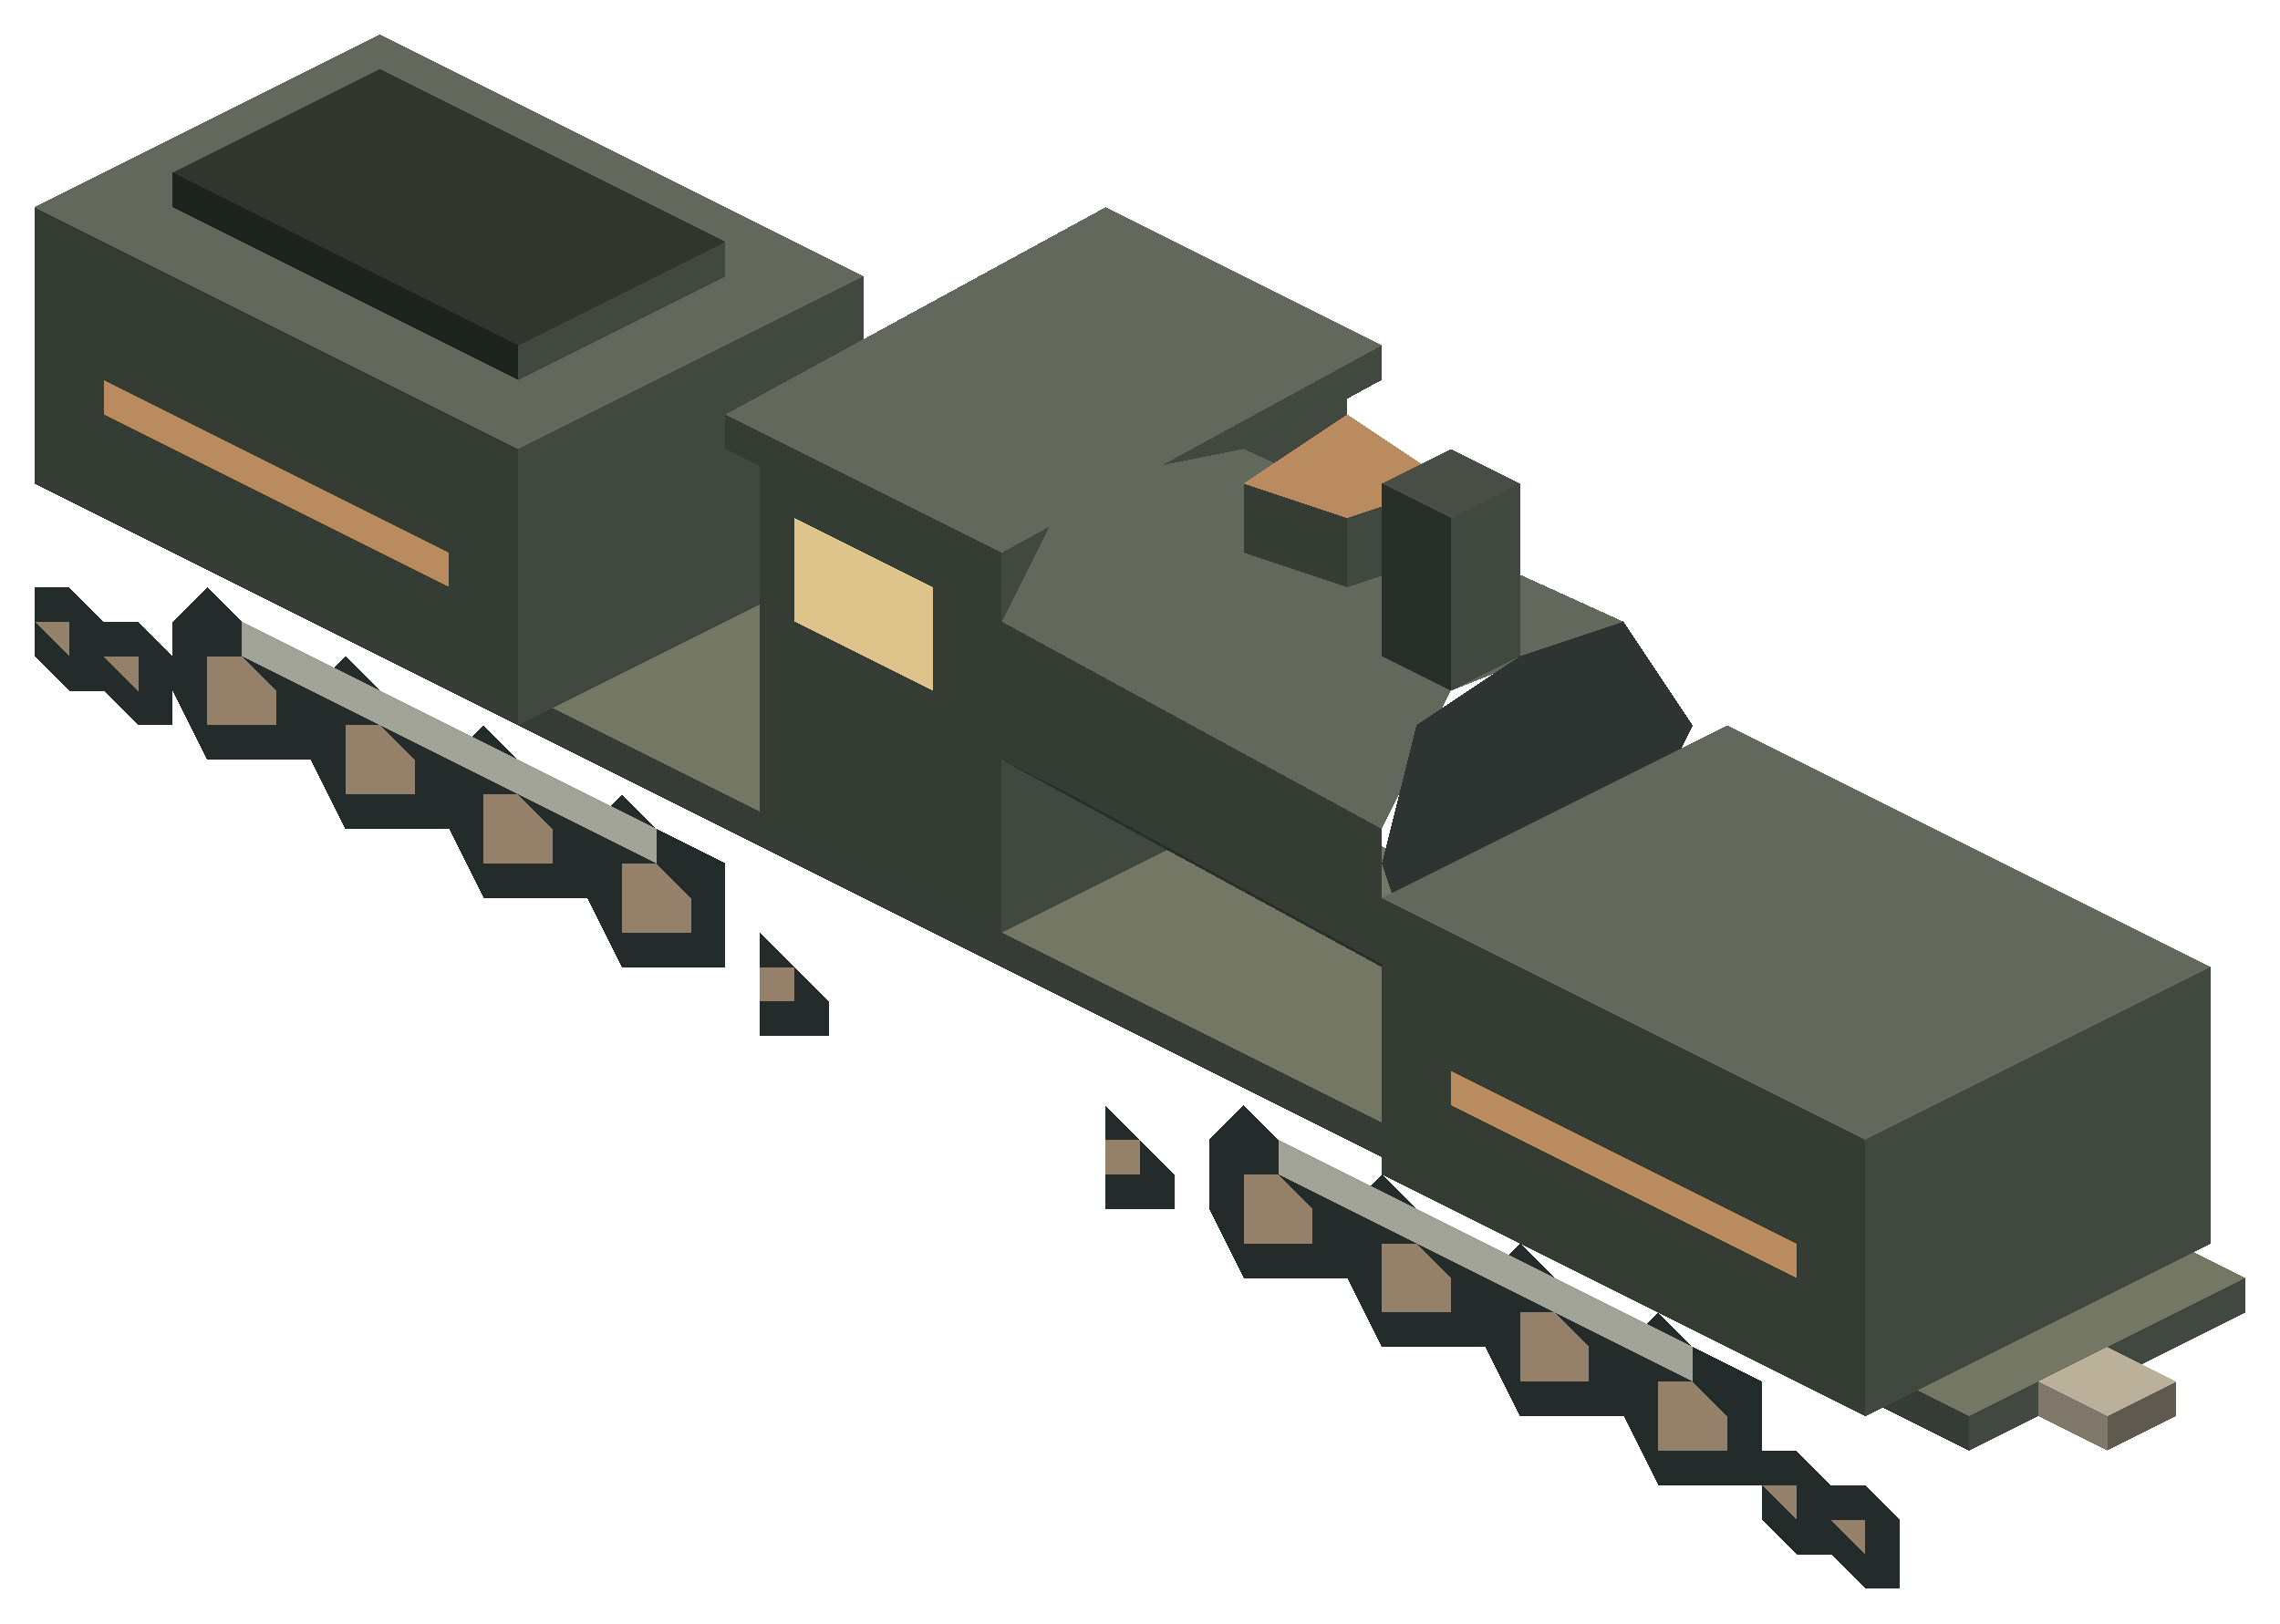
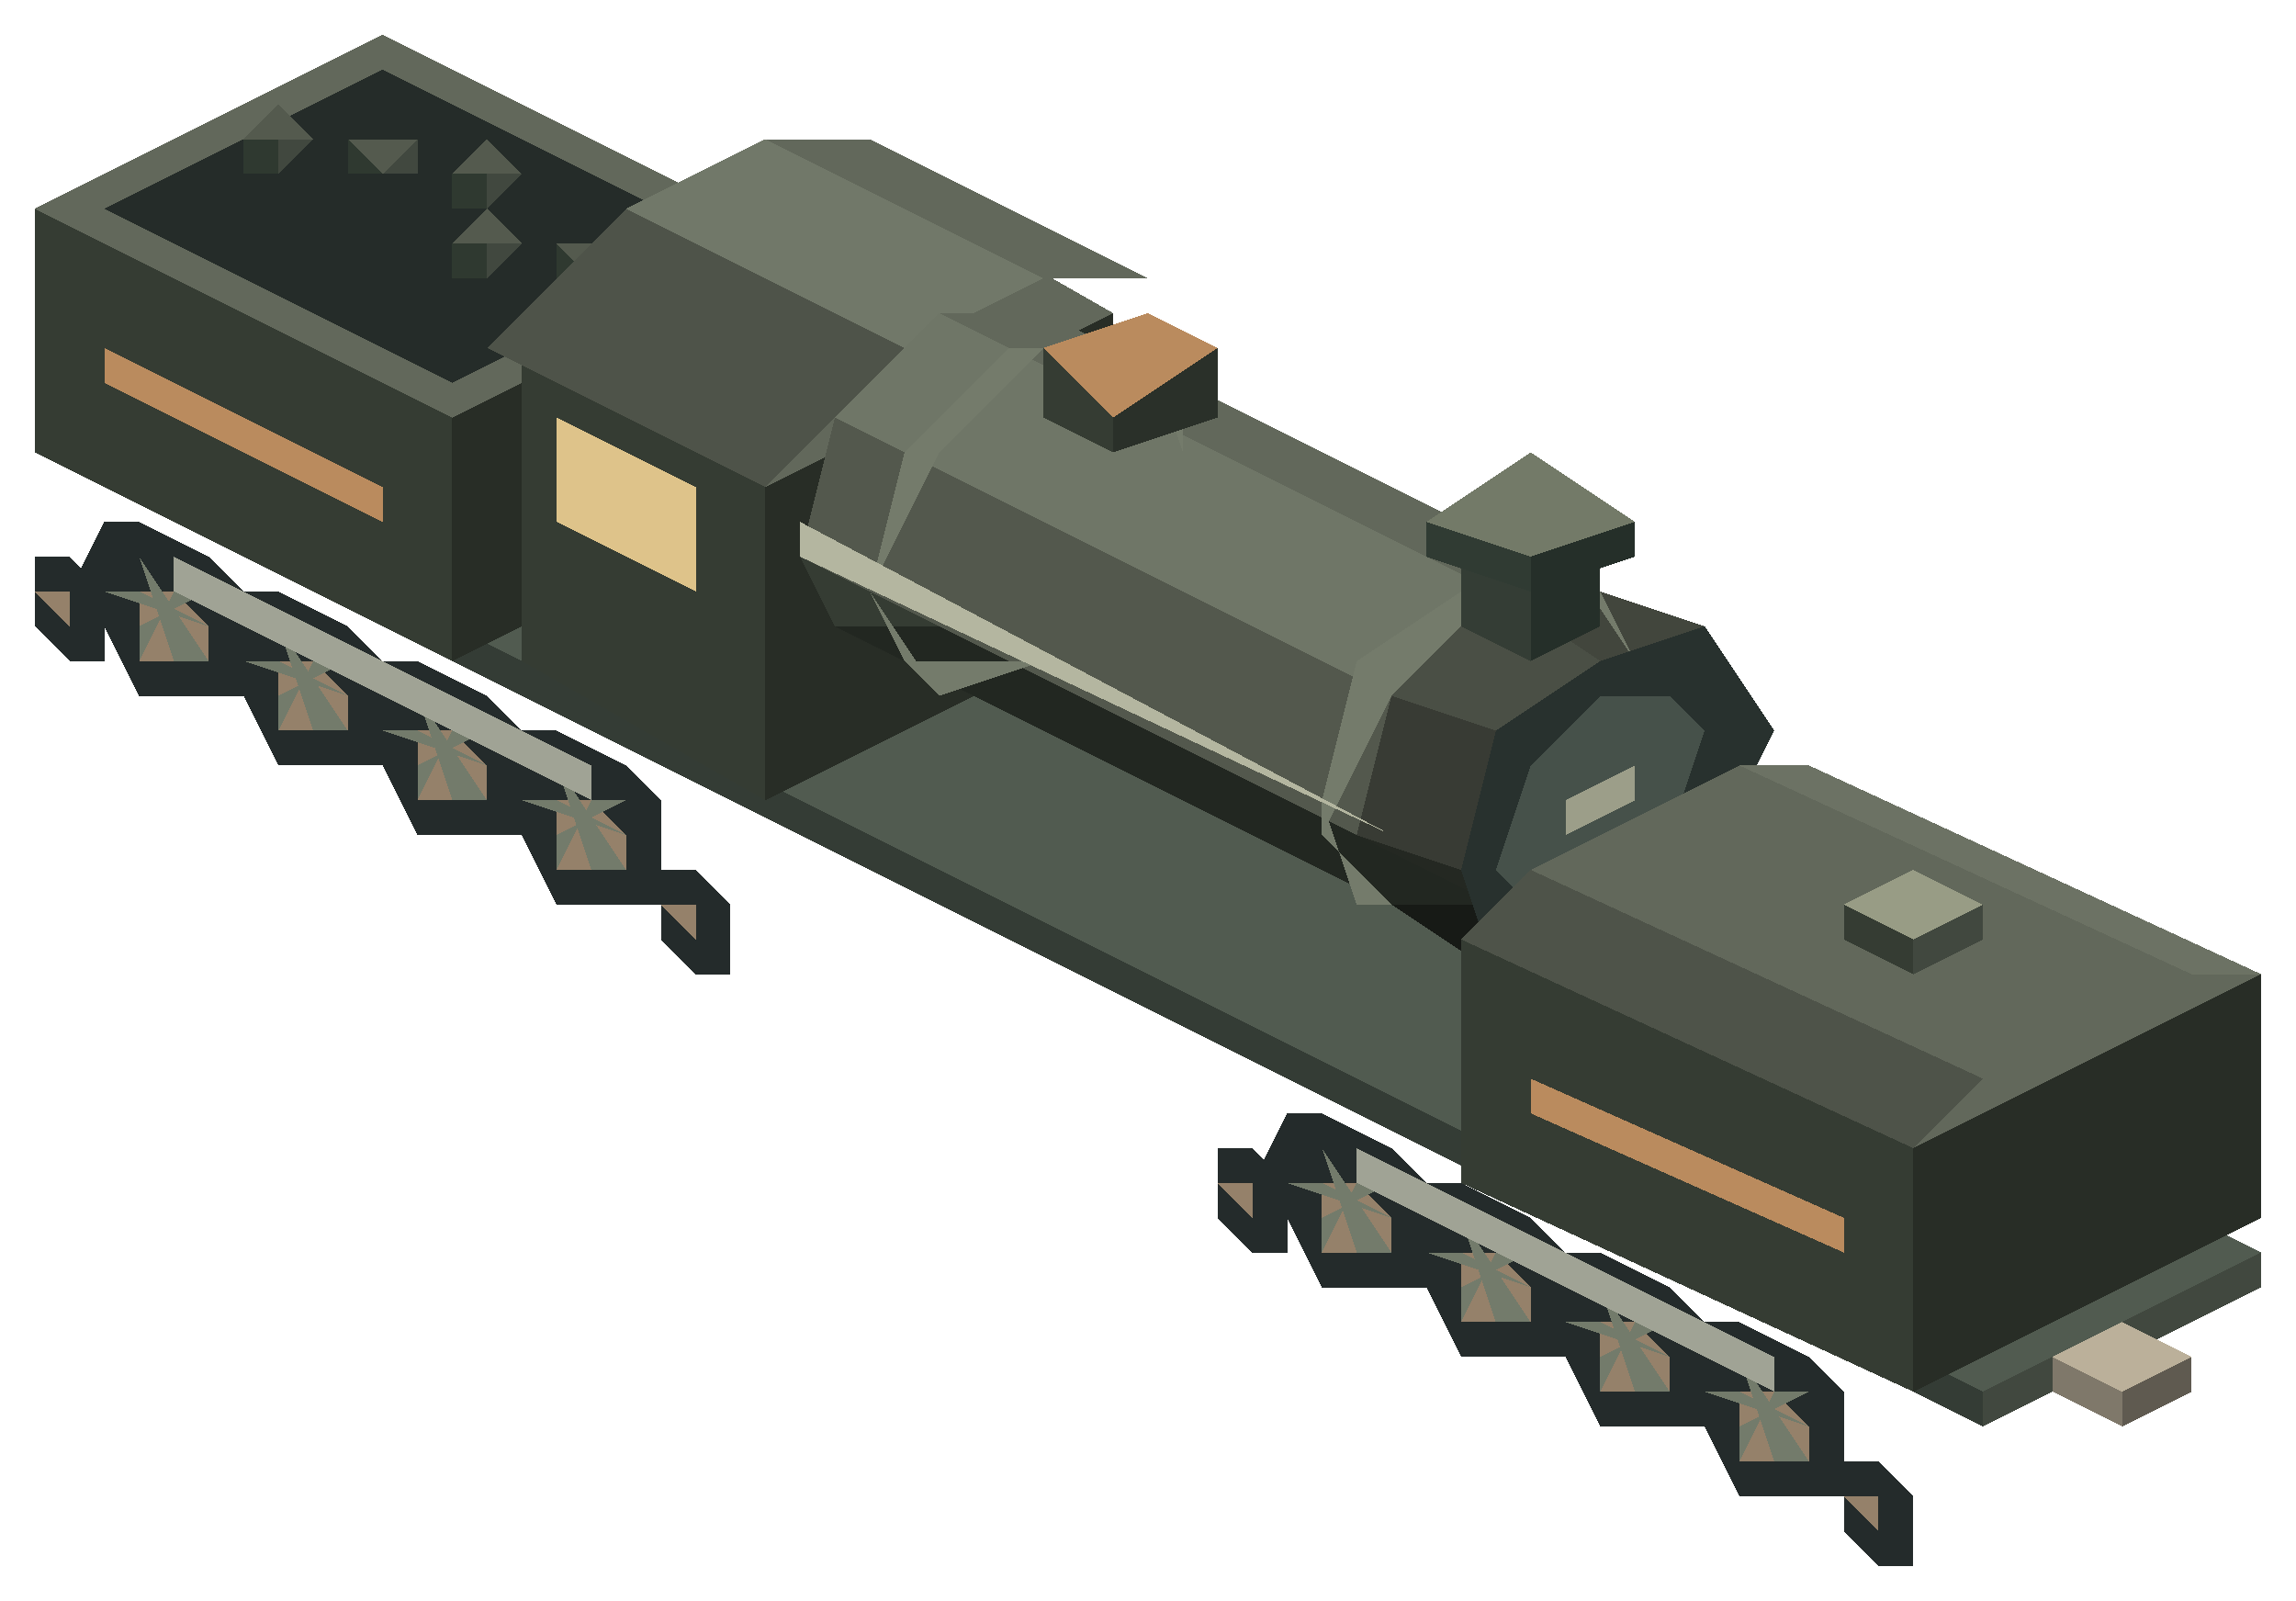
- <svg xmlns="http://www.w3.org/2000/svg" width="66" height="47" viewBox="0 0 66 47" shape-rendering="crispEdges" data-template="railyard-loco-steam-garratt-right" data-anchor-x="5" data-anchor-y="16" data-length-m="28">
+ <svg xmlns="http://www.w3.org/2000/svg" width="66" height="46" viewBox="0 0 66 46" shape-rendering="crispEdges" data-template="railyard-loco-steam-garratt-right" data-anchor-x="5" data-anchor-y="15" data-length-m="28">
  <g id="coupler">
-     <polygon points="3,12 5,11 7,12 7,13 5,14 3,13" fill="#5f5a50" />
-     <polygon points="3,13 5,14 5,13 3,12" fill="#7f786a" />
-     <polygon points="7,13 5,14 5,13 7,12" fill="#5f5a50" />
-     <polygon points="5,11 7,12 5,13 3,12" fill="#bbb09a" />
+     <polygon points="3,11 5,10 7,11 7,12 5,13 3,12" fill="#5f5a50" />
+     <polygon points="3,12 5,13 5,12 3,11" fill="#7f786a" />
+     <polygon points="7,12 5,13 5,12 7,11" fill="#5f5a50" />
+     <polygon points="5,10 7,11 5,12 3,11" fill="#bbb09a" />
  </g>
  <g id="running-gear">
-     <polygon points="3,19 3,18 2,17 1,17 1,17 1,18 1,19 1,19 2,20 3,20" fill="#242b2b" />
-     <polygon points="2,19 2,18 2,18 2,18 1,18 1,18 1,18 2,19 2,19 2,19" fill="#95816a" />
-     <polygon points="5,20 5,19 4,18 3,18 3,18 3,19 3,20 3,20 4,21 5,21" fill="#242b2b" />
-     <polygon points="4,20 4,19 4,19 4,19 3,19 3,19 3,19 4,20 4,20 4,20" fill="#95816a" />
-     <polygon points="9,21 9,19 7,18 6,17 5,18 5,19 5,20 6,22 7,22 9,22" fill="#242b2b" />
-     <polygon points="8,20 8,20 7,19 6,19 6,19 6,19 6,20 6,21 7,21 8,21" fill="#95816a" />
-     <polygon points="13,23 13,21 11,20 10,19 9,20 9,21 9,22 10,24 11,24 13,24" fill="#242b2b" />
-     <polygon points="12,22 12,22 11,21 10,21 10,21 10,21 10,22 10,23 11,23 12,23" fill="#95816a" />
-     <polygon points="17,25 17,23 15,22 14,21 13,22 13,23 13,24 14,26 15,26 17,26" fill="#242b2b" />
-     <polygon points="16,24 16,24 15,23 14,23 14,23 14,23 14,24 14,25 15,25 16,25" fill="#95816a" />
-     <polygon points="21,27 21,25 19,24 18,23 17,24 17,25 17,26 18,28 19,28 21,28" fill="#242b2b" />
-     <polygon points="20,26 20,26 19,25 18,25 18,25 18,25 18,26 18,27 19,27 20,27" fill="#95816a" />
-     <polygon points="24,29 24,29 23,28 22,27 22,28 22,28 22,29 22,30 23,30 24,30" fill="#242b2b" />
-     <polygon points="23,29 23,29 23,28 23,28 22,28 22,29 22,29 23,29 23,29 23,29" fill="#95816a" />
-     <polygon points="34,34 34,34 33,33 32,32 32,33 32,33 32,34 32,35 33,35 34,35" fill="#242b2b" />
-     <polygon points="33,34 33,34 33,33 33,33 32,33 32,34 32,34 33,34 33,34 33,34" fill="#95816a" />
-     <polygon points="39,36 39,34 37,33 36,32 35,33 35,34 35,35 36,37 37,37 39,37" fill="#242b2b" />
-     <polygon points="38,35 38,35 37,34 36,34 36,34 36,34 36,35 36,36 37,36 38,36" fill="#95816a" />
-     <polygon points="43,38 43,36 41,35 40,34 39,35 39,36 39,37 40,39 41,39 43,39" fill="#242b2b" />
-     <polygon points="42,37 42,37 41,36 40,36 40,36 40,36 40,37 40,38 41,38 42,38" fill="#95816a" />
-     <polygon points="47,40 47,38 45,37 44,36 43,37 43,38 43,39 44,41 45,41 47,41" fill="#242b2b" />
-     <polygon points="46,39 46,39 45,38 44,38 44,38 44,38 44,39 44,40 45,40 46,40" fill="#95816a" />
-     <polygon points="51,42 51,40 49,39 48,38 47,39 47,40 47,41 48,43 49,43 51,43" fill="#242b2b" />
-     <polygon points="50,41 50,41 49,40 48,40 48,40 48,40 48,41 48,42 49,42 50,42" fill="#95816a" />
-     <polygon points="53,44 53,43 52,42 51,42 51,42 51,43 51,44 51,44 52,45 53,45" fill="#242b2b" />
-     <polygon points="52,44 52,43 52,43 52,43 51,43 51,43 51,43 52,44 52,44 52,44" fill="#95816a" />
-     <polygon points="55,45 55,44 54,43 53,43 53,43 53,44 53,45 53,45 54,46 55,46" fill="#242b2b" />
-     <polygon points="54,45 54,44 54,44 54,44 53,44 53,44 53,44 54,45 54,45 54,45" fill="#95816a" />
+     <polygon points="3,18 3,17 2,16 1,16 1,16 1,17 1,18 1,18 2,19 3,19" fill="#242b2b" />
+     <polygon points="2,18 2,17 2,17 2,17 1,17 1,17 1,17 2,18 2,18 2,18" fill="#95816a" />
+     <polygon points="7,19 7,17 6,16 4,15 3,15 2,17 3,18 4,20 6,20 7,20" fill="#242b2b" />
+     <polygon points="6,18 6,18 5,17 4,17 4,17 4,17 4,18 4,19 5,19 6,19" fill="#95816a" />
+   </g>
+   <g id="driver-spokes">
+     <polygon points="3,17 6,18 6,18 4,17" fill="#737b6b" />
+     <polygon points="4,19 5,17 6,17 4,18" fill="#737b6b" />
+     <polygon points="5,19 4,16 4,16 6,19" fill="#737b6b" />
+     <polygon points="11,21 11,19 10,18 8,17 7,17 6,19 7,20 8,22 10,22 11,22" fill="#242b2b" />
+     <polygon points="10,20 10,20 9,19 8,19 8,19 8,19 8,20 8,21 9,21 10,21" fill="#95816a" />
+   </g>
+   <g id="driver-spokes">
+     <polygon points="7,19 10,20 10,20 8,19" fill="#737b6b" />
+     <polygon points="8,21 9,19 10,19 8,20" fill="#737b6b" />
+     <polygon points="9,21 8,18 8,18 10,21" fill="#737b6b" />
+     <polygon points="15,23 15,21 14,20 12,19 11,19 10,21 11,22 12,24 14,24 15,24" fill="#242b2b" />
+     <polygon points="14,22 14,22 13,21 12,21 12,21 12,21 12,22 12,23 13,23 14,23" fill="#95816a" />
+   </g>
+   <g id="driver-spokes">
+     <polygon points="11,21 14,22 14,22 12,21" fill="#737b6b" />
+     <polygon points="12,23 13,21 14,21 12,22" fill="#737b6b" />
+     <polygon points="13,23 12,20 12,20 14,23" fill="#737b6b" />
+     <polygon points="19,25 19,23 18,22 16,21 15,21 14,23 15,24 16,26 18,26 19,26" fill="#242b2b" />
+     <polygon points="18,24 18,24 17,23 16,23 16,23 16,23 16,24 16,25 17,25 18,25" fill="#95816a" />
+   </g>
+   <g id="driver-spokes">
+     <polygon points="15,23 18,24 18,24 16,23" fill="#737b6b" />
+     <polygon points="16,25 17,23 18,23 16,24" fill="#737b6b" />
+     <polygon points="17,25 16,22 16,22 18,25" fill="#737b6b" />
+     <polygon points="21,27 21,26 20,25 19,25 19,25 19,26 19,27 19,27 20,28 21,28" fill="#242b2b" />
+     <polygon points="20,27 20,26 20,26 20,26 19,26 19,26 19,26 20,27 20,27 20,27" fill="#95816a" />
+     <polygon points="37,35 37,34 36,33 35,33 35,33 35,34 35,35 35,35 36,36 37,36" fill="#242b2b" />
+     <polygon points="36,35 36,34 36,34 36,34 35,34 35,34 35,34 36,35 36,35 36,35" fill="#95816a" />
+     <polygon points="41,36 41,34 40,33 38,32 37,32 36,34 37,35 38,37 40,37 41,37" fill="#242b2b" />
+     <polygon points="40,35 40,35 39,34 38,34 38,34 38,34 38,35 38,36 39,36 40,36" fill="#95816a" />
+   </g>
+   <g id="driver-spokes">
+     <polygon points="37,34 40,35 40,35 38,34" fill="#737b6b" />
+     <polygon points="38,36 39,34 40,34 38,35" fill="#737b6b" />
+     <polygon points="39,36 38,33 38,33 40,36" fill="#737b6b" />
+     <polygon points="45,38 45,36 44,35 42,34 41,34 40,36 41,37 42,39 44,39 45,39" fill="#242b2b" />
+     <polygon points="44,37 44,37 43,36 42,36 42,36 42,36 42,37 42,38 43,38 44,38" fill="#95816a" />
+   </g>
+   <g id="driver-spokes">
+     <polygon points="41,36 44,37 44,37 42,36" fill="#737b6b" />
+     <polygon points="42,38 43,36 44,36 42,37" fill="#737b6b" />
+     <polygon points="43,38 42,35 42,35 44,38" fill="#737b6b" />
+     <polygon points="49,40 49,38 48,37 46,36 45,36 44,38 45,39 46,41 48,41 49,41" fill="#242b2b" />
+     <polygon points="48,39 48,39 47,38 46,38 46,38 46,38 46,39 46,40 47,40 48,40" fill="#95816a" />
+   </g>
+   <g id="driver-spokes">
+     <polygon points="45,38 48,39 48,39 46,38" fill="#737b6b" />
+     <polygon points="46,40 47,38 48,38 46,39" fill="#737b6b" />
+     <polygon points="47,40 46,37 46,37 48,40" fill="#737b6b" />
+     <polygon points="53,42 53,40 52,39 50,38 49,38 48,40 49,41 50,43 52,43 53,43" fill="#242b2b" />
+     <polygon points="52,41 52,41 51,40 50,40 50,40 50,40 50,41 50,42 51,42 52,42" fill="#95816a" />
+   </g>
+   <g id="driver-spokes">
+     <polygon points="49,40 52,41 52,41 50,40" fill="#737b6b" />
+     <polygon points="50,42 51,40 52,40 50,41" fill="#737b6b" />
+     <polygon points="51,42 50,39 50,39 52,42" fill="#737b6b" />
+     <polygon points="55,44 55,43 54,42 53,42 53,42 53,43 53,44 53,44 54,45 55,45" fill="#242b2b" />
+     <polygon points="54,44 54,43 54,43 54,43 53,43 53,43 53,43 54,44 54,44 54,44" fill="#95816a" />
  </g>
  <g id="frame">
-     <polygon points="1,13 9,9 65,37 65,38 57,42 1,14" fill="#41483f" />
-     <polygon points="1,14 57,42 57,41 1,13" fill="#343c35" />
-     <polygon points="65,38 57,42 57,41 65,37" fill="#41483f" />
-     <polygon points="9,9 65,37 57,41 1,13" fill="#747764" />
+     <polygon points="1,12 9,8 65,36 65,37 57,41 1,13" fill="#41483f" />
+     <polygon points="1,13 57,41 57,40 1,12" fill="#343c35" />
+     <polygon points="65,37 57,41 57,40 65,36" fill="#41483f" />
+     <polygon points="9,8 65,36 57,40 1,12" fill="#515b50" />
  </g>
  <g id="coupling-rods">
-     <polygon points="7,19 19,25 19,24 7,18" fill="#a0a395" />
-     <polygon points="37,34 49,40 49,39 37,33" fill="#a0a395" />
+     <polygon points="5,17 17,23 17,22 5,16" fill="#a0a395" />
+     <polygon points="39,34 51,40 51,39 39,33" fill="#a0a395" />
  </g>
  <g id="rear-tank">
-     <polygon points="1,6 11,1 25,8 25,16 15,21 1,14" fill="#41483f" />
-     <polygon points="1,14 15,21 15,13 1,6" fill="#353c33" />
-     <polygon points="25,16 15,21 15,13 25,8" fill="#41483f" />
-     <polygon points="11,1 25,8 15,13 1,6" fill="#62685b" />
-     <polygon points="5,5 11,2 21,7 21,8 15,11 5,6" fill="#41483f" />
-     <polygon points="5,6 15,11 15,10 5,5" fill="#1d241e" />
-     <polygon points="21,8 15,11 15,10 21,7" fill="#41483f" />
-     <polygon points="11,2 21,7 15,10 5,5" fill="#30352e" />
-     <polygon points="3,11 13,16 13,17 3,12" fill="#41483f" />
-     <polygon points="3,12 13,17 13,16 3,11" fill="#ba8b5e" />
-     <polygon points="13,17 13,17 13,16 13,16" fill="#41483f" />
-     <polygon points="3,11 13,16 13,16 3,11" fill="#ba8b5e" />
+     <polygon points="1,6 11,1 23,7 23,14 13,19 1,13" fill="#282d26" />
+     <polygon points="1,13 13,19 13,12 1,6" fill="#353c33" />
+     <polygon points="23,14 13,19 13,12 23,7" fill="#282d26" />
+     <polygon points="11,1 23,7 13,12 1,6" fill="#62685b" />
+   </g>
+   <g id="coal-load">
+     <polygon points="3,6 11,2 21,7 13,11" fill="#41483f" />
+     <polygon points="3,6 13,11 13,11 3,6" fill="#1c2421" />
+     <polygon points="21,7 13,11 13,11 21,7" fill="#41483f" />
+     <polygon points="11,2 21,7 13,11 3,6" fill="#252c29" />
+     <polygon points="7,4 8,3 9,4 8,5 7,5" fill="#41483f" />
+     <polygon points="7,5 8,5 8,4 7,4" fill="#2f3930" />
+     <polygon points="9,4 8,5 8,4 9,4" fill="#41483f" />
+     <polygon points="8,3 9,4 8,4 7,4" fill="#545a4e" />
+     <polygon points="10,4 12,4 12,5 10,5" fill="#41483f" />
+     <polygon points="10,5 11,5 11,5 10,4" fill="#2f3930" />
+     <polygon points="12,5 11,5 11,5 12,4" fill="#41483f" />
+     <polygon points="11,4 12,4 11,5 10,4" fill="#545a4e" />
+     <polygon points="13,5 14,4 15,5 14,6 13,6" fill="#41483f" />
+     <polygon points="13,6 14,6 14,5 13,5" fill="#2f3930" />
+     <polygon points="15,5 14,6 14,5 15,5" fill="#41483f" />
+     <polygon points="14,4 15,5 14,5 13,5" fill="#545a4e" />
+     <polygon points="13,7 14,6 15,7 14,8 13,8" fill="#41483f" />
+     <polygon points="13,8 14,8 14,7 13,7" fill="#2f3930" />
+     <polygon points="15,7 14,8 14,7 15,7" fill="#41483f" />
+     <polygon points="14,6 15,7 14,7 13,7" fill="#545a4e" />
+     <polygon points="16,7 18,7 18,8 16,8" fill="#41483f" />
+     <polygon points="16,8 17,8 17,8 16,7" fill="#2f3930" />
+     <polygon points="18,8 17,8 17,8 18,7" fill="#41483f" />
+     <polygon points="17,7 18,7 17,8 16,7" fill="#545a4e" />
+     <polygon points="3,10 11,14 11,15 3,11" fill="#41483f" />
+     <polygon points="3,11 11,15 11,14 3,10" fill="#ba8b5e" />
+     <polygon points="11,15 11,15 11,14 11,14" fill="#41483f" />
+     <polygon points="3,10 11,14 11,14 3,10" fill="#ba8b5e" />
  </g>
  <g id="cab">
-     <polygon points="22,13 32,8 39,11 39,22 29,27 22,24" fill="#41483f" />
-     <polygon points="22,24 29,27 29,16 22,13" fill="#353c33" />
-     <polygon points="39,22 29,27 29,16 39,11" fill="#41483f" />
-     <polygon points="32,8 39,11 29,16 22,13" fill="#62685b" />
-     <polygon points="23,18 27,20 27,17 23,15" fill="#dec38a" />
-     <polygon points="21,12 32,6 40,10 40,11 29,17 21,13" fill="#41483f" />
-     <polygon points="21,13 29,17 29,16 21,12" fill="#353c33" />
-     <polygon points="40,11 29,17 29,16 40,10" fill="#41483f" />
-     <polygon points="32,6 40,10 29,16 21,12" fill="#62685b" />
+     <polygon points="15,10 25,5 32,9 32,18 22,23 15,19" fill="#282d26" />
+     <polygon points="15,19 22,23 22,14 15,10" fill="#353c33" />
+     <polygon points="32,18 22,23 22,14 32,9" fill="#282d26" />
+     <polygon points="25,5 32,9 22,14 15,10" fill="#62685b" />
+     <polygon points="16,15 20,17 20,14 16,12" fill="#dec38a" />
+   </g>
+   <g id="arched-cab-roof">
+     <polygon points="25,4 33,8 30,8 22,4" fill="#62685b" />
+     <polygon points="22,4 30,8 26,10 18,6" fill="#717869" />
+     <polygon points="18,6 26,10 22,14 14,10" fill="#4e5349" />
+   </g>
+   <g id="cab-trim">
+     <polygon points="15,17 21,20" fill="#41483f" />
+     <polygon points="15,17 21,20 21,20 15,17" fill="#ba8b5e" />
+     <polygon points="21,20 21,20 21,20 21,20" fill="#41483f" />
+     <polygon points="15,17 21,20 21,20 15,17" fill="#ba8b5e" />
  </g>
  <g id="boiler">
</g>
  <g id="boiler">
-     <polygon points="37,16 48,22 47,18 36,13" fill="#62685b" />
-     <polygon points="36,13 47,18 42,20 31,14" fill="#62685b" />
-     <polygon points="31,14 42,20 40,24 29,18" fill="#62685b" />
-     <polygon points="29,18 40,24 40,28 29,22" fill="#353c33" />
-     <polygon points="29,22 40,28 42,29 31,23" fill="#29302c" />
-     <polygon points="40,25 41,21 44,19 47,18 49,21 47,25 44,28 41,28" fill="#2d3431" />
-     <polygon points="36,14 39,12 42,14 42,16 39,17 36,16" fill="#41483f" />
-     <polygon points="36,16 39,17 39,15 36,14" fill="#353c33" />
-     <polygon points="42,16 39,17 39,15 42,14" fill="#41483f" />
-     <polygon points="39,12 42,14 39,15 36,14" fill="#ba8b5e" />
-     <polygon points="40,14 42,13 44,14 44,19 42,20 40,19" fill="#41483f" />
-     <polygon points="40,19 42,20 42,15 40,14" fill="#272f2b" />
-     <polygon points="44,19 42,20 42,15 44,14" fill="#41483f" />
-     <polygon points="42,13 44,14 42,15 40,14" fill="#484e45" />
+     <polygon points="32,11 48,19 46,17 30,9" fill="#353c33" />
+     <polygon points="48,19 51,21 49,18 46,17" fill="#242822" />
+     <polygon points="30,9 46,17 43,17 27,9" fill="#62685b" />
+     <polygon points="46,17 49,18 46,19 43,17" fill="#42463d" />
+     <polygon points="27,9 43,17 40,20 24,12" fill="#6f7667" />
+     <polygon points="43,17 46,19 43,21 40,20" fill="#4a4f45" />
+     <polygon points="24,12 40,20 39,24 23,16" fill="#53584d" />
+     <polygon points="40,20 43,21 42,25 39,24" fill="#383b34" />
+     <polygon points="23,16 39,24 40,26 24,18" fill="#353c33" />
+     <polygon points="39,24 42,25 43,28 40,26" fill="#242822" />
+     <polygon points="24,18 40,26 43,26 27,18" fill="#222721" />
+     <polygon points="40,26 43,28 46,28 43,26" fill="#171a16" />
+   </g>
+   <g id="boiler-bands">
+     <polygon points="34,12 34,13 33,10 32,10" fill="#747b6b" />
+     <polygon points="32,10 33,10 30,10 29,10" fill="#747b6b" />
+     <polygon points="29,10 30,10 27,13 26,13" fill="#747b6b" />
+     <polygon points="26,13 27,13 25,17 25,17" fill="#747b6b" />
+     <polygon points="25,17 25,17 27,20 26,19" fill="#747b6b" />
+     <polygon points="26,19 27,20 30,19 29,19" fill="#747b6b" />
+     <polygon points="47,19 47,19 46,17 45,16" fill="#747b6b" />
+     <polygon points="45,16 46,17 43,17 42,17" fill="#747b6b" />
+     <polygon points="42,17 43,17 40,20 39,19" fill="#747b6b" />
+     <polygon points="39,19 40,20 38,24 38,23" fill="#747b6b" />
+     <polygon points="38,23 38,24 40,26 39,26" fill="#747b6b" />
+     <polygon points="39,26 40,26 43,26 42,26" fill="#747b6b" />
+   </g>
+   <g id="smokebox-door">
+     <polygon points="42,25 43,21 46,19 49,18 51,21 49,25 46,28 43,28" fill="#28312e" />
+     <polygon points="43,25 44,22 46,20 48,20 49,21 48,24 46,26 44,26" fill="#46514a" />
+     <polygon points="47,23 45,24 45,23 47,22" fill="#9c9e89" />
+   </g>
+   <g id="steam-dome">
+     <polygon points="30,10 33,9 35,10 35,12 32,13 30,12" fill="#2a3029" />
+     <polygon points="30,12 32,13 32,12 30,10" fill="#353c33" />
+     <polygon points="35,12 32,13 32,12 35,10" fill="#2a3029" />
+     <polygon points="33,9 35,10 32,12 30,10" fill="#ba8b5e" />
+   </g>
+   <g id="chimney">
+     <polygon points="42,15 44,14 46,15 46,18 44,19 42,18" fill="#252f29" />
+     <polygon points="42,18 44,19 44,16 42,15" fill="#343d35" />
+     <polygon points="46,18 44,19 44,16 46,15" fill="#252f29" />
+     <polygon points="44,14 46,15 44,16 42,15" fill="#777b68" />
+     <polygon points="41,15 44,13 47,15 47,16 44,17 41,16" fill="#252f29" />
+     <polygon points="41,16 44,17 44,16 41,15" fill="#303b33" />
+     <polygon points="47,16 44,17 44,16 47,15" fill="#252f29" />
+     <polygon points="44,13 47,15 44,16 41,15" fill="#737a68" />
+   </g>
+   <g id="boiler-handrail">
+     <polygon points="23,16 40,24 40,24 23,15" fill="#b4b6a0" />
  </g>
  <g id="front-tank">
-     <polygon points="40,26 50,21 64,28 64,36 54,41 40,34" fill="#41483f" />
-     <polygon points="40,34 54,41 54,33 40,26" fill="#353c33" />
-     <polygon points="64,36 54,41 54,33 64,28" fill="#41483f" />
-     <polygon points="50,21 64,28 54,33 40,26" fill="#62685b" />
-     <polygon points="42,31 52,36 52,37 42,32" fill="#41483f" />
-     <polygon points="42,32 52,37 52,36 42,31" fill="#ba8b5e" />
-     <polygon points="52,37 52,37 52,36 52,36" fill="#41483f" />
-     <polygon points="42,31 52,36 52,36 42,31" fill="#ba8b5e" />
+     <polygon points="42,27 52,22 65,28 65,35 55,40 42,34" fill="#282d26" />
+     <polygon points="42,34 55,40 55,33 42,27" fill="#353c33" />
+     <polygon points="65,35 55,40 55,33 65,28" fill="#282d26" />
+     <polygon points="52,22 65,28 55,33 42,27" fill="#62685b" />
+   </g>
+   <g id="water-tank-roof">
+     <polygon points="52,22 50,22 63,28 65,28" fill="#6c7264" />
+     <polygon points="50,22 44,25 57,31 63,28" fill="#62685b" />
+     <polygon points="44,25 42,27 55,33 57,31" fill="#4e5349" />
+     <polygon points="53,26 55,25 57,26 57,27 55,28 53,27" fill="#41483f" />
+     <polygon points="53,27 55,28 55,27 53,26" fill="#353c33" />
+     <polygon points="57,27 55,28 55,27 57,26" fill="#41483f" />
+     <polygon points="55,25 57,26 55,27 53,26" fill="#989c85" />
+     <polygon points="44,31 53,35 53,36 44,32" fill="#41483f" />
+     <polygon points="44,32 53,36 53,35 44,31" fill="#ba8b5e" />
+     <polygon points="53,36 53,36 53,35 53,35" fill="#41483f" />
+     <polygon points="44,31 53,35 53,35 44,31" fill="#ba8b5e" />
  </g>
  <g id="coupler">
-     <polygon points="59,40 61,39 63,40 63,41 61,42 59,41" fill="#5f5a50" />
-     <polygon points="59,41 61,42 61,41 59,40" fill="#7f786a" />
-     <polygon points="63,41 61,42 61,41 63,40" fill="#5f5a50" />
-     <polygon points="61,39 63,40 61,41 59,40" fill="#bbb09a" />
+     <polygon points="59,39 61,38 63,39 63,40 61,41 59,40" fill="#5f5a50" />
+     <polygon points="59,40 61,41 61,40 59,39" fill="#7f786a" />
+     <polygon points="63,40 61,41 61,40 63,39" fill="#5f5a50" />
+     <polygon points="61,38 63,39 61,40 59,39" fill="#bbb09a" />
  </g>
</svg>
